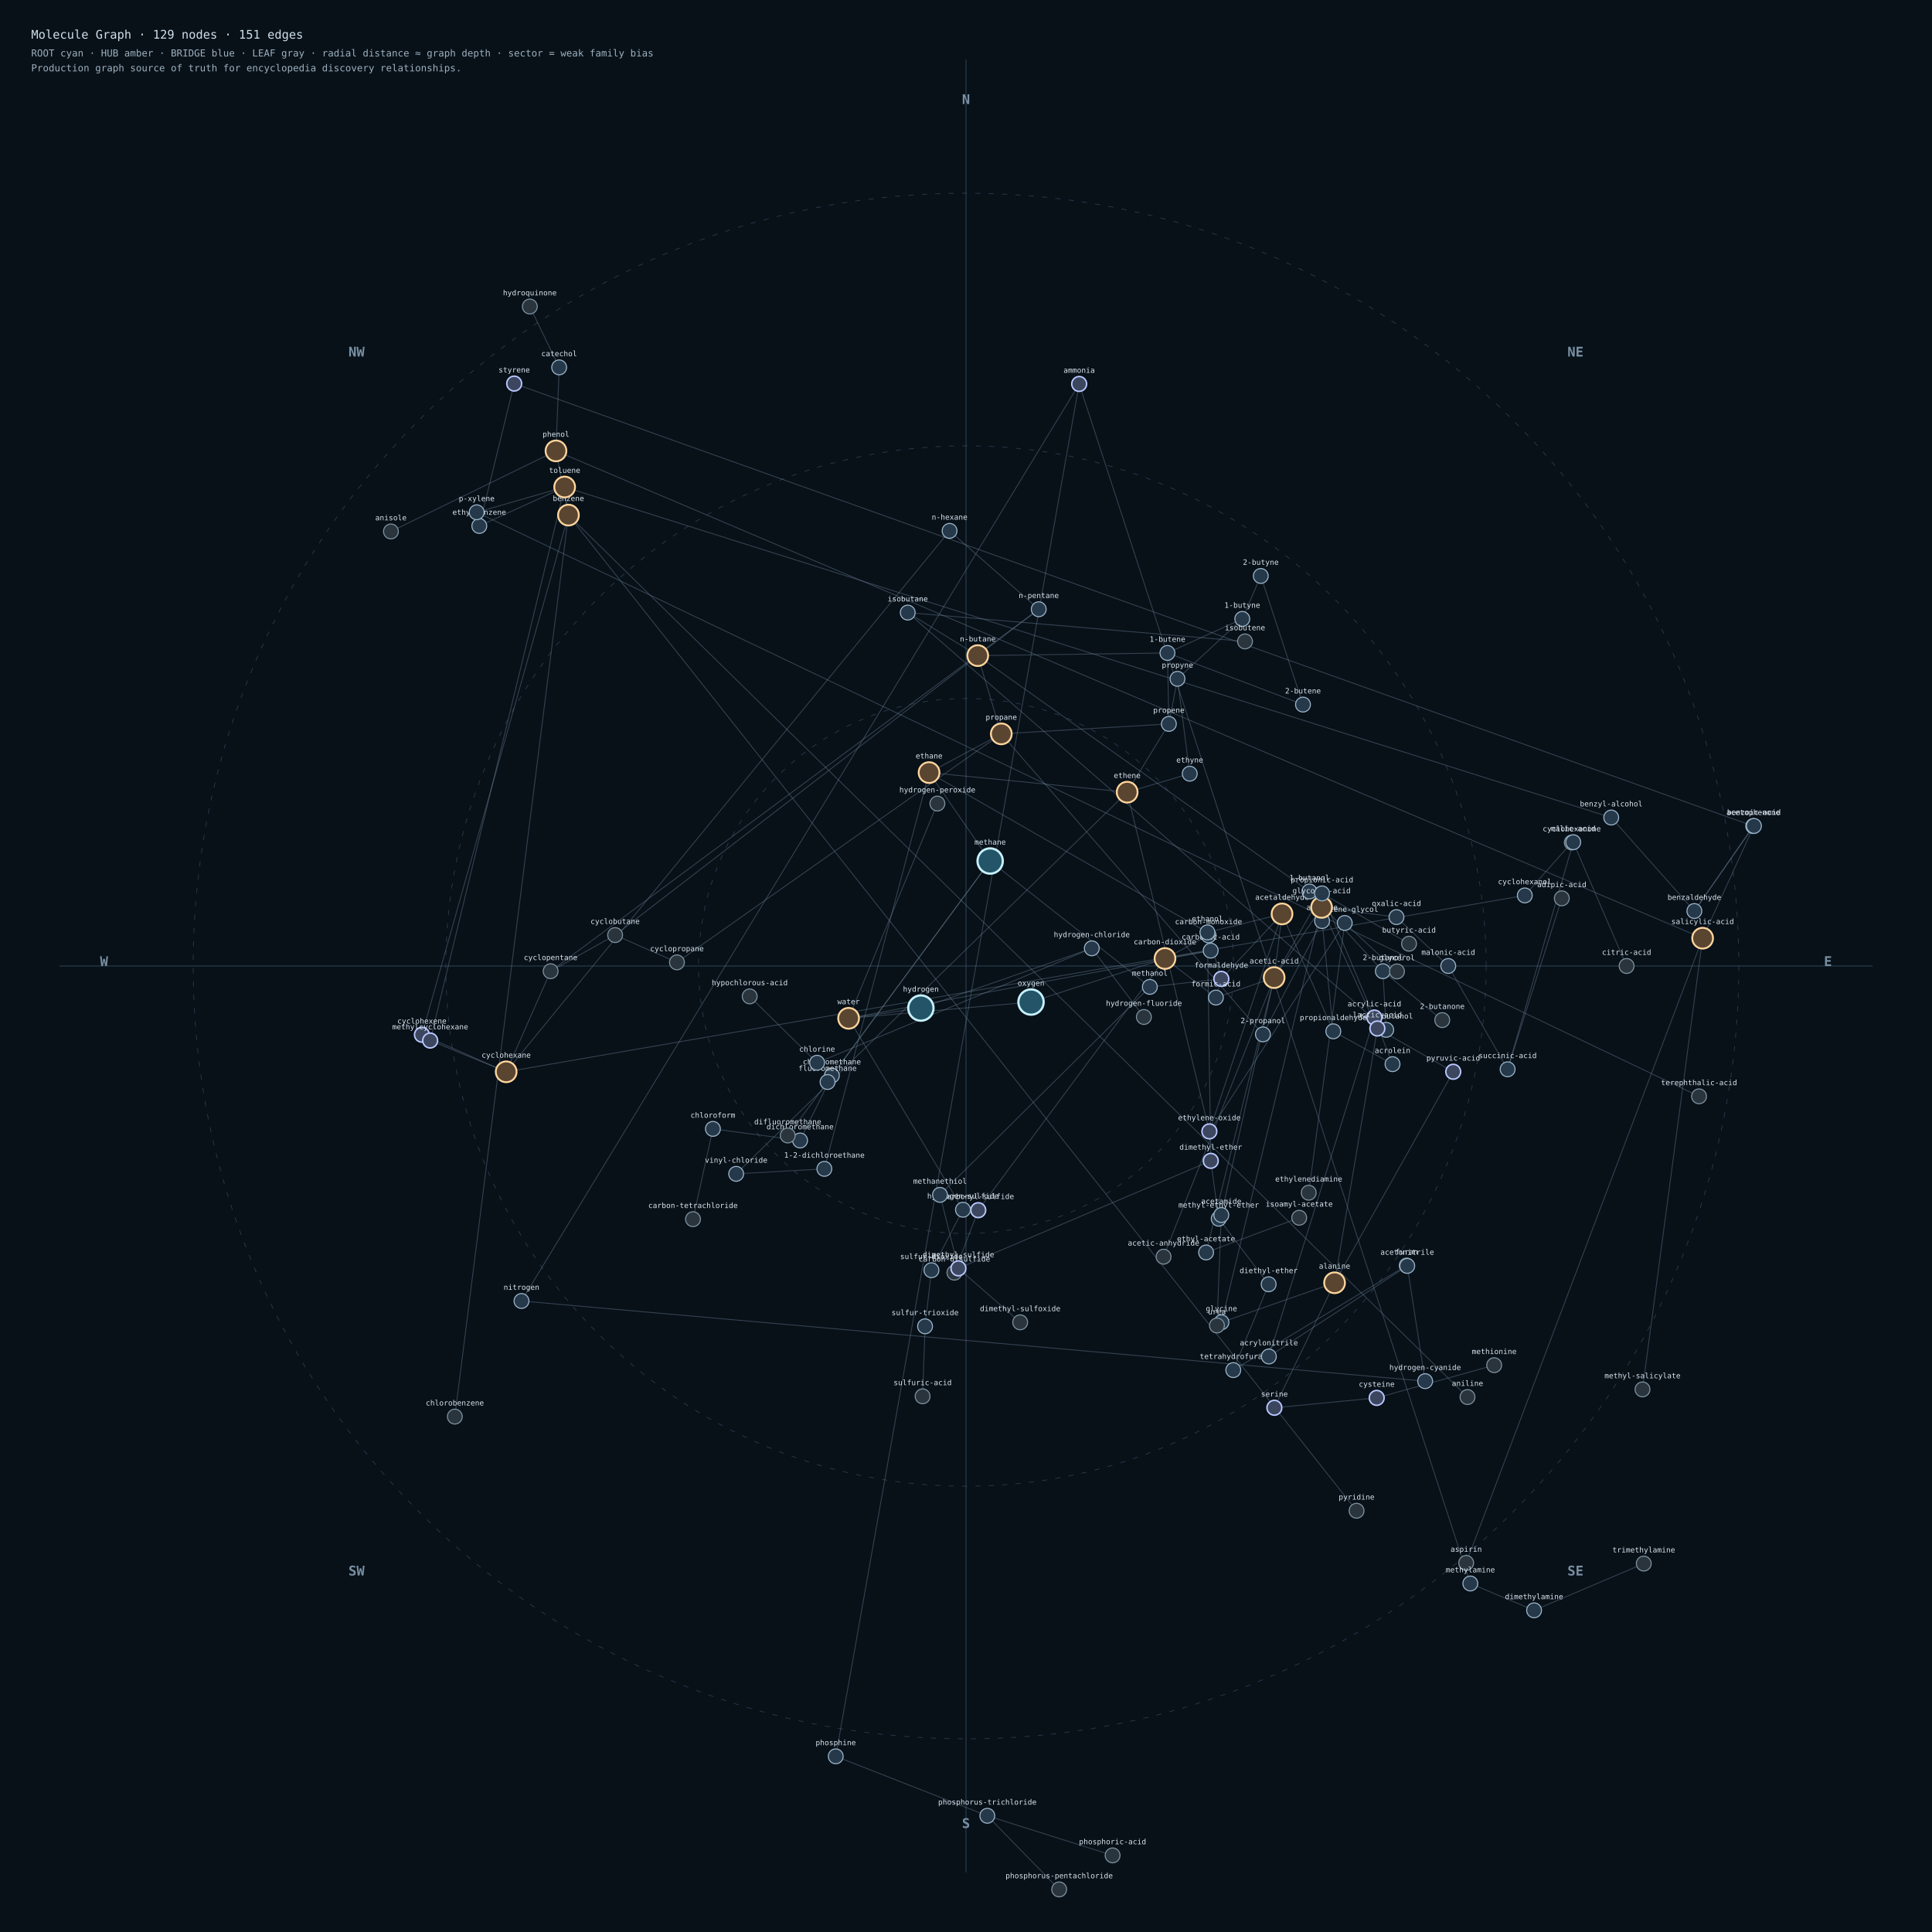
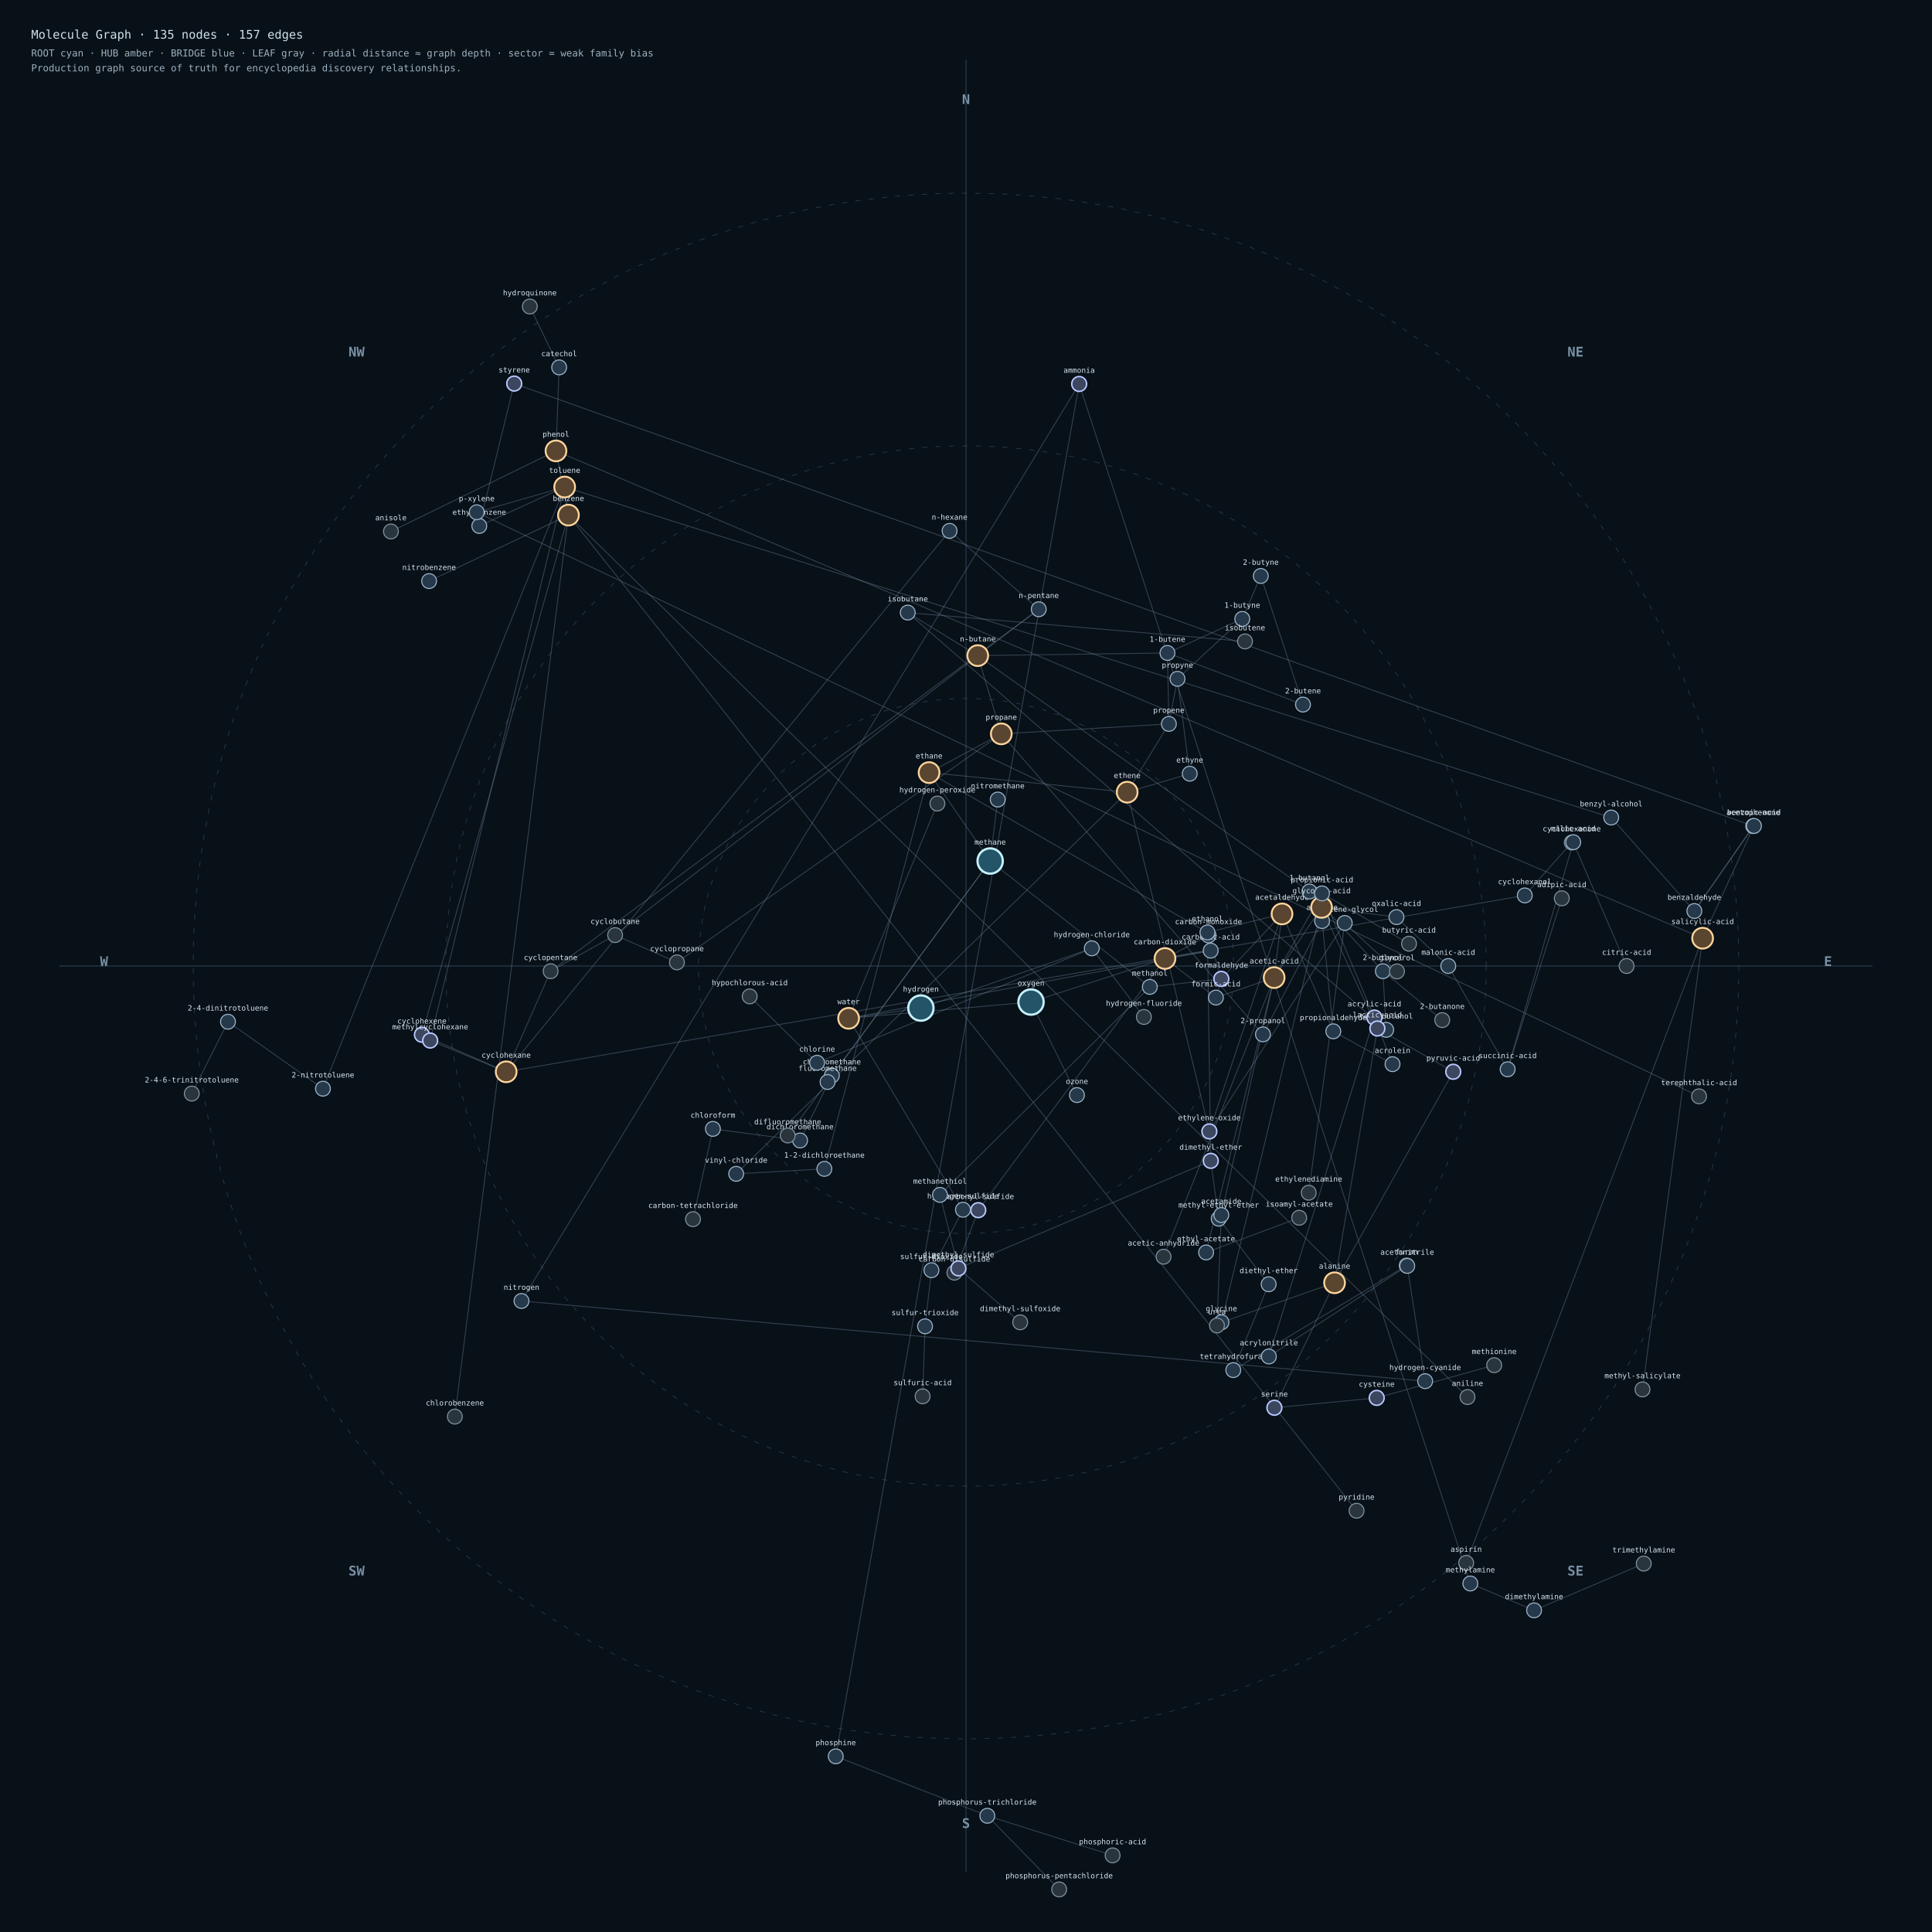
<svg xmlns="http://www.w3.org/2000/svg" viewBox="0 0 2600 2600" role="img" aria-labelledby="title desc">
  <style>
:root{color-scheme:dark}.bg{fill:#081018}.ring{fill:none;stroke:#26394a;stroke-width:1;stroke-dasharray:7 11}.axis{stroke:#31495d;stroke-width:1}.edge{stroke:#60778a;stroke-width:1.2;stroke-opacity:.48}.node circle{fill:#25394a;stroke:#9bb4c8;stroke-width:1.4}.node text{fill:#d9e6ef;font:10px ui-monospace,SFMono-Regular,Menlo,monospace;text-anchor:middle}.node.root circle{fill:#245468;stroke:#c6f1ff;stroke-width:3}.node.hub circle{fill:#5a4530;stroke:#ffd59c;stroke-width:2.5}.node.bridge circle{fill:#3c465f;stroke:#b9c8ff;stroke-width:2}.node.leaf circle{fill:#29343d;stroke:#7d919e}.sector{fill:#7890a3;font:700 18px ui-monospace,SFMono-Regular,Menlo,monospace;text-anchor:middle}.meta{fill:#cfe0ea;font:16px ui-monospace,SFMono-Regular,Menlo,monospace}.legend{fill:#9db1bf;font:13px ui-monospace,SFMono-Regular,Menlo,monospace}
</style>
  <rect class="bg" width="100%" height="100%" />
  <g aria-hidden="true">
    <circle class="ring" cx="1300" cy="1300" r="360" />
    <circle class="ring" cx="1300" cy="1300" r="700" />
    <circle class="ring" cx="1300" cy="1300" r="1040" />
    <line class="axis" x1="1300" y1="80" x2="1300" y2="2520" />
    <line class="axis" x1="80" y1="1300" x2="2520" y2="1300" />
    <text class="sector" x="1300.0" y="140.0">N</text>
    <text class="sector" x="2120.2" y="479.8">NE</text>
    <text class="sector" x="2460.0" y="1300.0">E</text>
    <text class="sector" x="2120.2" y="2120.2">SE</text>
    <text class="sector" x="1300.0" y="2460.0">S</text>
    <text class="sector" x="479.8" y="2120.2">SW</text>
    <text class="sector" x="140.0" y="1300.0">W</text>
    <text class="sector" x="479.8" y="479.8">NW</text>
  </g>
  <g class="edges">
    <line x1="1239.3" y1="1356.6" x2="1142.0" y2="1370.4" class="edge" data-relation="oxygenation" />
    <line x1="1387.5" y1="1348.5" x2="1142.0" y2="1370.4" class="edge" data-relation="bridge" />
    <line x1="1142.0" y1="1370.4" x2="1261.5" y2="1081.4" class="edge" data-relation="oxygenation" />
    <line x1="701.8" y1="1750.8" x2="1452.3" y2="516.7" class="edge" data-relation="bridge" />
    <line x1="1239.3" y1="1356.6" x2="1469.3" y2="1276.2" class="edge" data-relation="substitution" />
    <line x1="1469.3" y1="1276.2" x2="1539.4" y2="1368.6" class="edge" data-relation="substitution" />
    <line x1="1469.3" y1="1276.2" x2="1099.6" y2="1430.2" class="edge" data-relation="substitution" />
    <line x1="1099.6" y1="1430.2" x2="1008.9" y2="1340.9" class="edge" data-relation="oxygenation" />
    <line x1="1142.0" y1="1370.4" x2="1295.9" y2="1628.0" class="edge" data-relation="substitution" />
    <line x1="1295.9" y1="1628.0" x2="1253.5" y2="1709.4" class="edge" data-relation="oxygenation" />
    <line x1="1253.5" y1="1709.4" x2="1244.9" y2="1784.9" class="edge" data-relation="oxygenation" />
    <line x1="1244.9" y1="1784.9" x2="1241.6" y2="1879.1" class="edge" data-relation="oxygenation" />
    <line x1="1452.3" y1="516.7" x2="1124.7" y2="2363.6" class="edge" data-relation="bridge" />
    <line x1="1124.7" y1="2363.6" x2="1328.7" y2="2443.6" class="edge" data-relation="substitution" />
    <line x1="1328.7" y1="2443.6" x2="1425.4" y2="2542.7" class="edge" data-relation="substitution" />
    <line x1="1328.7" y1="2443.6" x2="1497.3" y2="2496.9" class="edge" data-relation="oxygenation" />
    <line x1="1626.4" y1="1258.8" x2="1567.8" y2="1289.9" class="edge" data-relation="oxygenation" />
    <line x1="1567.8" y1="1289.9" x2="1629.3" y2="1279.3" class="edge" data-relation="oxygenation" />
    <line x1="1629.3" y1="1279.3" x2="1142.0" y2="1370.4" class="edge" data-relation="bridge" />
    <line x1="1567.8" y1="1289.9" x2="1316.5" y2="1628.6" class="edge" data-relation="substitution" />
    <line x1="1316.5" y1="1628.6" x2="1284.4" y2="1712.7" class="edge" data-relation="substitution" />
    <line x1="1387.5" y1="1348.5" x2="1567.8" y2="1289.9" class="edge" data-relation="bridge" />
    <line x1="1626.4" y1="1258.8" x2="1643.6" y2="1317.3" class="edge" data-relation="bridge" />
    <line x1="1567.8" y1="1289.9" x2="1636.3" y2="1342.5" class="edge" data-relation="bridge" />
    <line x1="1332.5" y1="1158.7" x2="1250.3" y2="1039.7" class="edge" data-relation="chain-extension" />
    <line x1="1250.3" y1="1039.7" x2="1347.5" y2="987.6" class="edge" data-relation="chain-extension" />
    <line x1="1347.5" y1="987.6" x2="1315.8" y2="882.3" class="edge" data-relation="chain-extension" />
    <line x1="1315.8" y1="882.3" x2="1397.9" y2="819.9" class="edge" data-relation="chain-extension" />
    <line x1="1397.9" y1="819.9" x2="1277.9" y2="714.4" class="edge" data-relation="chain-extension" />
    <line x1="1315.8" y1="882.3" x2="1221.6" y2="824.4" class="edge" data-relation="isomer" />
    <line x1="1250.3" y1="1039.7" x2="1516.9" y2="1066.1" class="edge" data-relation="bond-order" />
    <line x1="1516.9" y1="1066.1" x2="1601.1" y2="1041.2" class="edge" data-relation="bond-order" />
    <line x1="1347.5" y1="987.6" x2="1573.0" y2="974.2" class="edge" data-relation="bond-order" />
    <line x1="1573.0" y1="974.2" x2="1584.6" y2="913.5" class="edge" data-relation="bond-order" />
    <line x1="1601.1" y1="1041.2" x2="1584.6" y2="913.5" class="edge" data-relation="chain-extension" />
    <line x1="1315.8" y1="882.3" x2="1571.1" y2="878.7" class="edge" data-relation="bond-order" />
    <line x1="1571.1" y1="878.7" x2="1753.5" y2="948.2" class="edge" data-relation="isomer" />
    <line x1="1571.1" y1="878.7" x2="1671.8" y2="832.9" class="edge" data-relation="bond-order" />
    <line x1="1753.5" y1="948.2" x2="1696.7" y2="775.1" class="edge" data-relation="bond-order" />
    <line x1="1584.6" y1="913.5" x2="1671.8" y2="832.9" class="edge" data-relation="chain-extension" />
    <line x1="1671.8" y1="832.9" x2="1696.7" y2="775.1" class="edge" data-relation="isomer" />
    <line x1="1221.6" y1="824.4" x2="1675.5" y2="863.2" class="edge" data-relation="bond-order" />
    <line x1="1347.5" y1="987.6" x2="911.0" y2="1295.1" class="edge" data-relation="ring-formation" />
    <line x1="1315.8" y1="882.3" x2="827.8" y2="1258.4" class="edge" data-relation="ring-formation" />
    <line x1="1397.9" y1="819.9" x2="741.0" y2="1307.0" class="edge" data-relation="ring-formation" />
    <line x1="1277.9" y1="714.4" x2="681.2" y2="1442.4" class="edge" data-relation="ring-formation" />
    <line x1="681.2" y1="1442.4" x2="567.8" y2="1392.5" class="edge" data-relation="bond-order" />
    <line x1="567.8" y1="1392.5" x2="765.0" y2="693.2" class="edge" data-relation="aromatization" />
    <line x1="681.2" y1="1442.4" x2="578.9" y2="1400.3" class="edge" data-relation="chain-extension" />
    <line x1="578.9" y1="1400.3" x2="759.9" y2="655.4" class="edge" data-relation="aromatization" />
    <line x1="765.0" y1="693.2" x2="759.9" y2="655.4" class="edge" data-relation="chain-extension" />
    <line x1="759.9" y1="655.4" x2="645.0" y2="707.8" class="edge" data-relation="chain-extension" />
    <line x1="645.0" y1="707.8" x2="692.0" y2="516.2" class="edge" data-relation="bond-order" />
    <line x1="759.9" y1="655.4" x2="641.5" y2="689.4" class="edge" data-relation="chain-extension" />
    <line x1="641.5" y1="689.4" x2="2286.5" y2="1475.4" class="edge" data-relation="oxygenation" />
    <line x1="1332.5" y1="1158.7" x2="1119.5" y2="1447.4" class="edge" data-relation="substitution" />
    <line x1="1119.5" y1="1447.4" x2="1076.7" y2="1534.8" class="edge" data-relation="substitution" />
    <line x1="1076.7" y1="1534.8" x2="959.4" y2="1519.2" class="edge" data-relation="substitution" />
    <line x1="959.4" y1="1519.2" x2="932.6" y2="1640.7" class="edge" data-relation="substitution" />
    <line x1="1332.5" y1="1158.7" x2="1113.7" y2="1456.1" class="edge" data-relation="substitution" />
    <line x1="1113.7" y1="1456.1" x2="1060.1" y2="1528.1" class="edge" data-relation="substitution" />
    <line x1="1250.3" y1="1039.7" x2="1109.4" y2="1573.0" class="edge" data-relation="substitution" />
    <line x1="1516.9" y1="1066.1" x2="990.7" y2="1579.7" class="edge" data-relation="substitution" />
    <line x1="1109.4" y1="1573.0" x2="990.7" y2="1579.7" class="edge" data-relation="bond-order" />
    <line x1="765.0" y1="693.2" x2="612.1" y2="1906.4" class="edge" data-relation="substitution" />
    <line x1="1332.5" y1="1158.7" x2="1547.4" y2="1328.1" class="edge" data-relation="oxygenation" />
    <line x1="1547.4" y1="1328.1" x2="1643.6" y2="1317.3" class="edge" data-relation="functional-group" />
    <line x1="1643.6" y1="1317.3" x2="1636.3" y2="1342.5" class="edge" data-relation="oxygenation" />
    <line x1="1250.3" y1="1039.7" x2="1624.9" y2="1254.8" class="edge" data-relation="oxygenation" />
    <line x1="1624.9" y1="1254.8" x2="1725.3" y2="1229.9" class="edge" data-relation="functional-group" />
    <line x1="1725.3" y1="1229.9" x2="1714.7" y2="1315.6" class="edge" data-relation="oxygenation" />
    <line x1="1725.3" y1="1229.9" x2="1794.3" y2="1387.9" class="edge" data-relation="chain-extension" />
    <line x1="1794.3" y1="1387.9" x2="1779.2" y2="1239.5" class="edge" data-relation="isomer" />
    <line x1="1347.5" y1="987.6" x2="1699.6" y2="1392.0" class="edge" data-relation="oxygenation" />
    <line x1="1699.6" y1="1392.0" x2="1779.2" y2="1239.5" class="edge" data-relation="functional-group" />
    <line x1="1315.8" y1="882.3" x2="1762.2" y2="1199.7" class="edge" data-relation="oxygenation" />
    <line x1="1762.2" y1="1199.7" x2="1861.0" y2="1307.0" class="edge" data-relation="isomer" />
    <line x1="1861.0" y1="1307.0" x2="1865.5" y2="1385.9" class="edge" data-relation="isomer" />
    <line x1="1221.6" y1="824.4" x2="1865.5" y2="1385.9" class="edge" data-relation="oxygenation" />
    <line x1="1861.0" y1="1307.0" x2="1940.9" y2="1372.8" class="edge" data-relation="functional-group" />
    <line x1="681.2" y1="1442.4" x2="2052.0" y2="1205.0" class="edge" data-relation="oxygenation" />
    <line x1="2052.0" y1="1205.0" x2="2115.2" y2="1133.8" class="edge" data-relation="functional-group" />
    <line x1="1624.9" y1="1254.8" x2="1629.4" y2="1562.2" class="edge" data-relation="isomer" />
    <line x1="1629.4" y1="1562.2" x2="1640.1" y2="1640.1" class="edge" data-relation="chain-extension" />
    <line x1="1640.1" y1="1640.1" x2="1707.3" y2="1728.3" class="edge" data-relation="chain-extension" />
    <line x1="1707.3" y1="1728.3" x2="1659.7" y2="1843.8" class="edge" data-relation="ring-formation" />
    <line x1="1659.7" y1="1843.8" x2="1893.0" y2="1703.0" class="edge" data-relation="aromatization" />
    <line x1="1516.9" y1="1066.1" x2="1627.5" y2="1522.6" class="edge" data-relation="oxygenation" />
    <line x1="1627.5" y1="1522.6" x2="1725.3" y2="1229.9" class="edge" data-relation="isomer" />
    <line x1="1627.5" y1="1522.6" x2="1809.7" y2="1242.1" class="edge" data-relation="oxygenation" />
    <line x1="1809.7" y1="1242.1" x2="1880.0" y2="1307.3" class="edge" data-relation="oxygenation" />
    <line x1="1809.7" y1="1242.1" x2="1761.2" y2="1605.1" class="edge" data-relation="substitution" />
    <line x1="1547.4" y1="1328.1" x2="1265.0" y2="1608.0" class="edge" data-relation="substitution" />
    <line x1="1265.0" y1="1608.0" x2="1289.8" y2="1706.9" class="edge" data-relation="chain-extension" />
    <line x1="1629.4" y1="1562.2" x2="1289.8" y2="1706.9" class="edge" data-relation="substitution" />
    <line x1="1289.8" y1="1706.9" x2="1372.9" y2="1779.5" class="edge" data-relation="oxygenation" />
    <line x1="1714.7" y1="1315.6" x2="1779.1" y2="1202.3" class="edge" data-relation="chain-extension" />
    <line x1="1779.1" y1="1202.3" x2="1896.2" y2="1270.0" class="edge" data-relation="chain-extension" />
    <line x1="1779.1" y1="1202.3" x2="1849.6" y2="1369.4" class="edge" data-relation="bond-order" />
    <line x1="1794.3" y1="1387.9" x2="1874.0" y2="1432.1" class="edge" data-relation="bond-order" />
    <line x1="1849.6" y1="1369.4" x2="1874.0" y2="1432.1" class="edge" data-relation="functional-group" />
    <line x1="1714.7" y1="1315.6" x2="1778.5" y2="1221.1" class="edge" data-relation="oxygenation" />
    <line x1="1778.5" y1="1221.1" x2="1853.6" y2="1384.1" class="edge" data-relation="chain-extension" />
    <line x1="1778.5" y1="1221.1" x2="1643.8" y2="1779.5" class="edge" data-relation="substitution" />
    <line x1="1853.6" y1="1384.1" x2="1796.0" y2="1726.3" class="edge" data-relation="substitution" />
    <line x1="1853.6" y1="1384.1" x2="1955.7" y2="1442.3" class="edge" data-relation="functional-group" />
    <line x1="1796.0" y1="1726.3" x2="1955.7" y2="1442.3" class="edge" data-relation="functional-group" />
    <line x1="1879.3" y1="1234.2" x2="1949.0" y2="1300.0" class="edge" data-relation="chain-extension" />
    <line x1="1949.0" y1="1300.0" x2="2028.9" y2="1439.0" class="edge" data-relation="chain-extension" />
    <line x1="2028.9" y1="1439.0" x2="2101.8" y2="1208.9" class="edge" data-relation="chain-extension" />
    <line x1="2028.9" y1="1439.0" x2="2117.2" y2="1133.4" class="edge" data-relation="oxygenation" />
    <line x1="2117.2" y1="1133.4" x2="2189.0" y2="1300.0" class="edge" data-relation="chain-extension" />
    <line x1="1714.7" y1="1315.6" x2="1623.1" y2="1685.5" class="edge" data-relation="functional-group" />
    <line x1="1623.1" y1="1685.5" x2="1748.4" y2="1638.8" class="edge" data-relation="chain-extension" />
    <line x1="1714.7" y1="1315.6" x2="1565.9" y2="1691.2" class="edge" data-relation="functional-group" />
    <line x1="1452.3" y1="516.7" x2="1978.7" y2="2131.0" class="edge" data-relation="substitution" />
    <line x1="1978.7" y1="2131.0" x2="2064.5" y2="2167.1" class="edge" data-relation="substitution" />
    <line x1="2064.5" y1="2167.1" x2="2212.1" y2="2104.2" class="edge" data-relation="substitution" />
    <line x1="1714.7" y1="1315.6" x2="1643.6" y2="1635.1" class="edge" data-relation="functional-group" />
    <line x1="1643.6" y1="1635.1" x2="1637.7" y2="1783.8" class="edge" data-relation="functional-group" />
    <line x1="1917.9" y1="1858.7" x2="1893.8" y2="1703.6" class="edge" data-relation="chain-extension" />
    <line x1="1893.8" y1="1703.6" x2="1707.6" y2="1825.5" class="edge" data-relation="chain-extension" />
    <line x1="1849.6" y1="1369.4" x2="1707.6" y2="1825.5" class="edge" data-relation="functional-group" />
    <line x1="1643.8" y1="1779.5" x2="1796.0" y2="1726.3" class="edge" data-relation="chain-extension" />
    <line x1="1796.0" y1="1726.3" x2="1715.0" y2="1894.5" class="edge" data-relation="oxygenation" />
    <line x1="1715.0" y1="1894.5" x2="1852.7" y2="1881.2" class="edge" data-relation="substitution" />
    <line x1="1852.7" y1="1881.2" x2="2010.8" y2="1837.2" class="edge" data-relation="chain-extension" />
    <line x1="765.0" y1="693.2" x2="748.2" y2="606.8" class="edge" data-relation="oxygenation" />
    <line x1="748.2" y1="606.8" x2="526.1" y2="715.2" class="edge" data-relation="functional-group" />
    <line x1="748.2" y1="606.8" x2="752.5" y2="494.4" class="edge" data-relation="oxygenation" />
    <line x1="752.5" y1="494.4" x2="713.0" y2="412.5" class="edge" data-relation="isomer" />
    <line x1="759.9" y1="655.4" x2="2168.3" y2="1100.2" class="edge" data-relation="oxygenation" />
    <line x1="2168.3" y1="1100.2" x2="2280.2" y2="1226.0" class="edge" data-relation="functional-group" />
    <line x1="2280.2" y1="1226.0" x2="2360.4" y2="1111.5" class="edge" data-relation="oxygenation" />
    <line x1="2360.4" y1="1111.5" x2="2291.3" y2="1262.6" class="edge" data-relation="oxygenation" />
    <line x1="748.2" y1="606.8" x2="2291.3" y2="1262.6" class="edge" data-relation="functional-group" />
    <line x1="2291.3" y1="1262.6" x2="1973.1" y2="2103.3" class="edge" data-relation="functional-group" />
    <line x1="2291.3" y1="1262.6" x2="2210.4" y2="1869.8" class="edge" data-relation="functional-group" />
    <line x1="765.0" y1="693.2" x2="1974.9" y2="1880.1" class="edge" data-relation="substitution" />
    <line x1="765.0" y1="693.2" x2="1825.6" y2="2033.1" class="edge" data-relation="substitution" />
    <line x1="692.0" y1="516.2" x2="2359.4" y2="1111.7" class="edge" data-relation="oxygenation" />
    <line x1="2280.2" y1="1226.0" x2="2359.4" y2="1111.7" class="edge" data-relation="chain-extension" />
    <line x1="701.8" y1="1750.8" x2="1917.9" y2="1858.7" class="edge" data-relation="bridge" />
    <line x1="1778.5" y1="1221.1" x2="1879.3" y2="1234.2" class="edge" data-relation="oxygenation" />
    <line x1="911.0" y1="1295.1" x2="827.8" y2="1258.4" class="edge" data-relation="chain-extension" />
    <line x1="827.8" y1="1258.4" x2="741.0" y2="1307.0" class="edge" data-relation="chain-extension" />
    <line x1="741.0" y1="1307.0" x2="681.2" y2="1442.4" class="edge" data-relation="chain-extension" />
    <line x1="1516.9" y1="1066.1" x2="1573.0" y2="974.2" class="edge" data-relation="chain-extension" />
    <line x1="1573.0" y1="974.2" x2="1571.1" y2="878.7" class="edge" data-relation="chain-extension" />
    <line x1="1643.6" y1="1317.3" x2="1725.3" y2="1229.9" class="edge" data-relation="chain-extension" />
    <line x1="1636.3" y1="1342.5" x2="1714.7" y2="1315.6" class="edge" data-relation="chain-extension" />
+     <line x1="1387.5" y1="1348.5" x2="1449.3" y2="1473.7" class="edge" data-relation="oxygenation" />
+     <line x1="1332.5" y1="1158.7" x2="1342.7" y2="1076.0" class="edge" data-relation="substitution" />
+     <line x1="765.0" y1="693.2" x2="577.5" y2="782.0" class="edge" data-relation="substitution" />
+     <line x1="759.9" y1="655.4" x2="434.6" y2="1465.1" class="edge" data-relation="substitution" />
+     <line x1="434.6" y1="1465.1" x2="306.8" y2="1375.0" class="edge" data-relation="substitution" />
+     <line x1="306.8" y1="1375.0" x2="258.1" y2="1471.7" class="edge" data-relation="substitution" />
  </g>
  <g class="nodes">
    <g class="node root" data-id="hydrogen" data-family="elemental-diatomic" data-roles="ROOT">
      <circle cx="1239.3" cy="1356.6" r="17" />
      <text x="1239.3" y="1334.6">hydrogen</text>
    </g>
    <g class="node root" data-id="oxygen" data-family="elemental-diatomic" data-roles="ROOT">
      <circle cx="1387.5" cy="1348.5" r="17" />
      <text x="1387.5" y="1326.5">oxygen</text>
    </g>
    <g class="node root" data-id="methane" data-family="alkane" data-roles="ROOT,HUB">
      <circle cx="1332.5" cy="1158.7" r="17" />
      <text x="1332.5" y="1136.7">methane</text>
    </g>
    <g class="node branch" data-id="hydrogen-chloride" data-family="small-inorganic" data-roles="BRANCH">
      <circle cx="1469.3" cy="1276.2" r="10" />
      <text x="1469.3" y="1261.2">hydrogen-chloride</text>
    </g>
    <g class="node hub" data-id="water" data-family="small-inorganic" data-roles="HUB,BRIDGE">
      <circle cx="1142.0" cy="1370.4" r="14" />
      <text x="1142.0" y="1351.4">water</text>
    </g>
    <g class="node hub" data-id="carbon-dioxide" data-family="carbon-oxides" data-roles="HUB,BRIDGE">
      <circle cx="1567.8" cy="1289.9" r="14" />
      <text x="1567.8" y="1270.9">carbon-dioxide</text>
    </g>
    <g class="node branch" data-id="methanol" data-family="alcohol-polyol" data-roles="BRANCH">
      <circle cx="1547.4" cy="1328.1" r="10" />
      <text x="1547.4" y="1313.1">methanol</text>
    </g>
    <g class="node hub" data-id="ethane" data-family="alkane" data-roles="HUB">
      <circle cx="1250.3" cy="1039.7" r="14" />
      <text x="1250.3" y="1020.7">ethane</text>
    </g>
    <g class="node branch" data-id="chloromethane" data-family="halogen-compounds" data-roles="BRANCH">
      <circle cx="1119.5" cy="1447.4" r="10" />
      <text x="1119.5" y="1432.4">chloromethane</text>
    </g>
    <g class="node branch" data-id="fluoromethane" data-family="halogen-compounds" data-roles="BRANCH">
      <circle cx="1113.7" cy="1456.1" r="10" />
      <text x="1113.7" y="1441.1">fluoromethane</text>
    </g>
    <g class="node branch" data-id="chlorine" data-family="elemental-diatomic" data-roles="BRANCH">
      <circle cx="1099.6" cy="1430.2" r="10" />
      <text x="1099.6" y="1415.2">chlorine</text>
    </g>
    <g class="node leaf" data-id="hydrogen-fluoride" data-family="small-inorganic" data-roles="LEAF">
      <circle cx="1539.4" cy="1368.6" r="10" />
      <text x="1539.4" y="1353.6">hydrogen-fluoride</text>
    </g>
    <g class="node leaf" data-id="hydrogen-peroxide" data-family="small-inorganic" data-roles="LEAF">
      <circle cx="1261.5" cy="1081.4" r="10" />
      <text x="1261.5" y="1066.4">hydrogen-peroxide</text>
    </g>
    <g class="node branch" data-id="carbon-monoxide" data-family="carbon-oxides" data-roles="BRANCH">
      <circle cx="1626.4" cy="1258.8" r="10" />
      <text x="1626.4" y="1243.8">carbon-monoxide</text>
    </g>
    <g class="node branch" data-id="carbonic-acid" data-family="carbon-oxides" data-roles="BRANCH">
      <circle cx="1629.3" cy="1279.3" r="10" />
      <text x="1629.3" y="1264.3">carbonic-acid</text>
    </g>
    <g class="node branch" data-id="ethanol" data-family="alcohol-polyol" data-roles="BRANCH">
      <circle cx="1624.9" cy="1254.8" r="10" />
      <text x="1624.9" y="1239.8">ethanol</text>
    </g>
    <g class="node bridge" data-id="formaldehyde" data-family="aldehyde-ketone" data-roles="BRIDGE,BRANCH">
      <circle cx="1643.6" cy="1317.3" r="10" />
      <text x="1643.6" y="1302.3">formaldehyde</text>
    </g>
    <g class="node branch" data-id="formic-acid" data-family="carboxylic-acid" data-roles="BRANCH">
      <circle cx="1636.3" cy="1342.5" r="10" />
      <text x="1636.3" y="1327.5">formic-acid</text>
    </g>
    <g class="node hub" data-id="propane" data-family="alkane" data-roles="HUB">
      <circle cx="1347.5" cy="987.6" r="14" />
      <text x="1347.5" y="968.6">propane</text>
    </g>
    <g class="node hub" data-id="ethene" data-family="alkene" data-roles="HUB,BRIDGE">
      <circle cx="1516.9" cy="1066.1" r="14" />
      <text x="1516.9" y="1047.1">ethene</text>
    </g>
    <g class="node bridge" data-id="carbonyl-sulfide" data-family="sulfur-compounds" data-roles="BRIDGE,BRANCH">
      <circle cx="1316.5" cy="1628.6" r="10" />
      <text x="1316.5" y="1613.6">carbonyl-sulfide</text>
    </g>
    <g class="node branch" data-id="hydrogen-sulfide" data-family="sulfur-compounds" data-roles="BRANCH">
      <circle cx="1295.9" cy="1628.0" r="10" />
      <text x="1295.9" y="1613.0">hydrogen-sulfide</text>
    </g>
    <g class="node branch" data-id="methanethiol" data-family="sulfur-compounds" data-roles="BRANCH">
      <circle cx="1265.0" cy="1608.0" r="10" />
      <text x="1265.0" y="1593.0">methanethiol</text>
    </g>
    <g class="node branch" data-id="1-2-dichloroethane" data-family="halogen-compounds" data-roles="BRANCH">
      <circle cx="1109.4" cy="1573.0" r="10" />
      <text x="1109.4" y="1558.0">1-2-dichloroethane</text>
    </g>
    <g class="node branch" data-id="dichloromethane" data-family="halogen-compounds" data-roles="BRANCH">
      <circle cx="1076.7" cy="1534.8" r="10" />
      <text x="1076.7" y="1519.8">dichloromethane</text>
    </g>
    <g class="node leaf" data-id="difluoromethane" data-family="halogen-compounds" data-roles="LEAF">
      <circle cx="1060.1" cy="1528.1" r="10" />
      <text x="1060.1" y="1513.1">difluoromethane</text>
    </g>
    <g class="node leaf" data-id="hypochlorous-acid" data-family="small-inorganic" data-roles="LEAF">
      <circle cx="1008.9" cy="1340.9" r="10" />
      <text x="1008.9" y="1325.9">hypochlorous-acid</text>
    </g>
    <g class="node branch" data-id="2-propanol" data-family="alcohol-polyol" data-roles="BRANCH">
      <circle cx="1699.6" cy="1392.0" r="10" />
      <text x="1699.6" y="1377.0">2-propanol</text>
    </g>
    <g class="node hub" data-id="acetaldehyde" data-family="aldehyde-ketone" data-roles="HUB">
      <circle cx="1725.3" cy="1229.9" r="14" />
      <text x="1725.3" y="1210.9">acetaldehyde</text>
    </g>
    <g class="node hub" data-id="n-butane" data-family="alkane" data-roles="HUB">
      <circle cx="1315.8" cy="882.3" r="14" />
      <text x="1315.8" y="863.3">n-butane</text>
    </g>
    <g class="node branch" data-id="ethyne" data-family="alkyne" data-roles="BRANCH">
      <circle cx="1601.1" cy="1041.2" r="10" />
      <text x="1601.1" y="1026.2">ethyne</text>
    </g>
    <g class="node branch" data-id="propene" data-family="alkene" data-roles="BRANCH">
      <circle cx="1573.0" cy="974.2" r="10" />
      <text x="1573.0" y="959.2">propene</text>
    </g>
    <g class="node leaf" data-id="carbon-disulfide" data-family="sulfur-compounds" data-roles="LEAF">
      <circle cx="1284.4" cy="1712.7" r="10" />
      <text x="1284.4" y="1697.7">carbon-disulfide</text>
    </g>
    <g class="node bridge" data-id="dimethyl-sulfide" data-family="sulfur-compounds" data-roles="BRIDGE,BRANCH">
      <circle cx="1289.8" cy="1706.9" r="10" />
      <text x="1289.8" y="1691.9">dimethyl-sulfide</text>
    </g>
    <g class="node branch" data-id="sulfur-dioxide" data-family="sulfur-compounds" data-roles="BRANCH">
      <circle cx="1253.5" cy="1709.4" r="10" />
      <text x="1253.5" y="1694.4">sulfur-dioxide</text>
    </g>
    <g class="node bridge" data-id="dimethyl-ether" data-family="ether-cyclic-ether" data-roles="BRIDGE,BRANCH">
      <circle cx="1629.4" cy="1562.2" r="10" />
      <text x="1629.4" y="1547.2">dimethyl-ether</text>
    </g>
    <g class="node bridge" data-id="ethylene-oxide" data-family="ether-cyclic-ether" data-roles="BRIDGE,BRANCH">
      <circle cx="1627.5" cy="1522.6" r="10" />
      <text x="1627.5" y="1507.6">ethylene-oxide</text>
    </g>
    <g class="node branch" data-id="chloroform" data-family="halogen-compounds" data-roles="BRANCH">
      <circle cx="959.4" cy="1519.2" r="10" />
      <text x="959.4" y="1504.2">chloroform</text>
    </g>
    <g class="node branch" data-id="vinyl-chloride" data-family="halogen-compounds" data-roles="BRANCH">
      <circle cx="990.7" cy="1579.7" r="10" />
      <text x="990.7" y="1564.7">vinyl-chloride</text>
    </g>
    <g class="node leaf" data-id="cyclopropane" data-family="cyclic-hydrocarbon" data-roles="LEAF">
      <circle cx="911.0" cy="1295.1" r="10" />
      <text x="911.0" y="1280.1">cyclopropane</text>
    </g>
    <g class="node branch" data-id="1-butanol" data-family="alcohol-polyol" data-roles="BRANCH">
      <circle cx="1762.2" cy="1199.7" r="10" />
      <text x="1762.2" y="1184.7">1-butanol</text>
    </g>
    <g class="node hub" data-id="acetic-acid" data-family="carboxylic-acid" data-roles="HUB">
      <circle cx="1714.7" cy="1315.6" r="14" />
      <text x="1714.7" y="1296.6">acetic-acid</text>
    </g>
    <g class="node branch" data-id="acetone" data-family="aldehyde-ketone" data-roles="BRANCH">
      <circle cx="1779.2" cy="1239.5" r="10" />
      <text x="1779.2" y="1224.5">acetone</text>
    </g>
    <g class="node branch" data-id="ethylene-glycol" data-family="alcohol-polyol" data-roles="BRANCH">
      <circle cx="1809.7" cy="1242.1" r="10" />
      <text x="1809.7" y="1227.1">ethylene-glycol</text>
    </g>
    <g class="node branch" data-id="propionaldehyde" data-family="aldehyde-ketone" data-roles="BRANCH">
      <circle cx="1794.3" cy="1387.9" r="10" />
      <text x="1794.3" y="1372.9">propionaldehyde</text>
    </g>
    <g class="node branch" data-id="isobutane" data-family="alkane" data-roles="BRANCH">
      <circle cx="1221.6" cy="824.4" r="10" />
      <text x="1221.6" y="809.4">isobutane</text>
    </g>
    <g class="node branch" data-id="n-pentane" data-family="alkane" data-roles="BRANCH">
      <circle cx="1397.9" cy="819.9" r="10" />
      <text x="1397.9" y="804.9">n-pentane</text>
    </g>
    <g class="node branch" data-id="1-butene" data-family="alkene" data-roles="BRANCH">
      <circle cx="1571.1" cy="878.7" r="10" />
      <text x="1571.1" y="863.7">1-butene</text>
    </g>
    <g class="node branch" data-id="propyne" data-family="alkyne" data-roles="BRANCH">
      <circle cx="1584.6" cy="913.5" r="10" />
      <text x="1584.6" y="898.5">propyne</text>
    </g>
    <g class="node leaf" data-id="dimethyl-sulfoxide" data-family="sulfur-compounds" data-roles="LEAF">
      <circle cx="1372.9" cy="1779.5" r="10" />
      <text x="1372.9" y="1764.5">dimethyl-sulfoxide</text>
    </g>
    <g class="node branch" data-id="sulfur-trioxide" data-family="sulfur-compounds" data-roles="BRANCH">
      <circle cx="1244.9" cy="1784.9" r="10" />
      <text x="1244.9" y="1769.9">sulfur-trioxide</text>
    </g>
    <g class="node branch" data-id="methyl-ethyl-ether" data-family="ether-cyclic-ether" data-roles="BRANCH">
      <circle cx="1640.1" cy="1640.1" r="10" />
      <text x="1640.1" y="1625.1">methyl-ethyl-ether</text>
    </g>
    <g class="node leaf" data-id="carbon-tetrachloride" data-family="halogen-compounds" data-roles="LEAF">
      <circle cx="932.6" cy="1640.7" r="10" />
      <text x="932.6" y="1625.7">carbon-tetrachloride</text>
    </g>
    <g class="node leaf" data-id="cyclobutane" data-family="cyclic-hydrocarbon" data-roles="LEAF">
      <circle cx="827.8" cy="1258.4" r="10" />
      <text x="827.8" y="1243.4">cyclobutane</text>
    </g>
    <g class="node branch" data-id="2-butanol" data-family="alcohol-polyol" data-roles="BRANCH">
      <circle cx="1861.0" cy="1307.0" r="10" />
      <text x="1861.0" y="1292.0">2-butanol</text>
    </g>
    <g class="node branch" data-id="acrolein" data-family="aldehyde-ketone" data-roles="BRANCH">
      <circle cx="1874.0" cy="1432.1" r="10" />
      <text x="1874.0" y="1417.1">acrolein</text>
    </g>
    <g class="node leaf" data-id="glycerol" data-family="alcohol-polyol" data-roles="LEAF">
      <circle cx="1880.0" cy="1307.3" r="10" />
      <text x="1880.0" y="1292.3">glycerol</text>
    </g>
    <g class="node hub" data-id="glycolic-acid" data-family="carboxylic-acid" data-roles="HUB,BRIDGE">
      <circle cx="1778.5" cy="1221.1" r="14" />
      <text x="1778.5" y="1202.1">glycolic-acid</text>
    </g>
    <g class="node branch" data-id="propionic-acid" data-family="carboxylic-acid" data-roles="BRANCH">
      <circle cx="1779.1" cy="1202.3" r="10" />
      <text x="1779.1" y="1187.3">propionic-acid</text>
    </g>
    <g class="node branch" data-id="tert-butanol" data-family="alcohol-polyol" data-roles="BRANCH">
      <circle cx="1865.5" cy="1385.9" r="10" />
      <text x="1865.5" y="1370.9">tert-butanol</text>
    </g>
    <g class="node branch" data-id="n-hexane" data-family="alkane" data-roles="BRANCH">
      <circle cx="1277.9" cy="714.4" r="10" />
      <text x="1277.9" y="699.4">n-hexane</text>
    </g>
    <g class="node branch" data-id="1-butyne" data-family="alkyne" data-roles="BRANCH">
      <circle cx="1671.8" cy="832.9" r="10" />
      <text x="1671.8" y="817.9">1-butyne</text>
    </g>
    <g class="node branch" data-id="2-butene" data-family="alkene" data-roles="BRANCH">
      <circle cx="1753.5" cy="948.2" r="10" />
      <text x="1753.5" y="933.2">2-butene</text>
    </g>
    <g class="node leaf" data-id="isobutene" data-family="alkene" data-roles="LEAF">
      <circle cx="1675.5" cy="863.2" r="10" />
      <text x="1675.5" y="848.2">isobutene</text>
    </g>
    <g class="node leaf" data-id="sulfuric-acid" data-family="sulfur-compounds" data-roles="LEAF">
      <circle cx="1241.6" cy="1879.1" r="10" />
      <text x="1241.6" y="1864.1">sulfuric-acid</text>
    </g>
    <g class="node branch" data-id="acetamide" data-family="nitrogen-compounds" data-roles="BRANCH">
      <circle cx="1643.6" cy="1635.1" r="10" />
      <text x="1643.6" y="1620.1">acetamide</text>
    </g>
    <g class="node leaf" data-id="acetic-anhydride" data-family="ester-derivatives" data-roles="LEAF">
      <circle cx="1565.9" cy="1691.2" r="10" />
      <text x="1565.9" y="1676.2">acetic-anhydride</text>
    </g>
    <g class="node branch" data-id="diethyl-ether" data-family="ether-cyclic-ether" data-roles="BRANCH">
      <circle cx="1707.3" cy="1728.3" r="10" />
      <text x="1707.3" y="1713.3">diethyl-ether</text>
    </g>
    <g class="node branch" data-id="ethyl-acetate" data-family="ester-derivatives" data-roles="BRANCH">
      <circle cx="1623.1" cy="1685.5" r="10" />
      <text x="1623.1" y="1670.5">ethyl-acetate</text>
    </g>
    <g class="node leaf" data-id="ethylenediamine" data-family="nitrogen-compounds" data-roles="LEAF">
      <circle cx="1761.2" cy="1605.1" r="10" />
      <text x="1761.2" y="1590.1">ethylenediamine</text>
    </g>
    <g class="node leaf" data-id="cyclopentane" data-family="cyclic-hydrocarbon" data-roles="LEAF">
      <circle cx="741.0" cy="1307.0" r="10" />
      <text x="741.0" y="1292.0">cyclopentane</text>
    </g>
    <g class="node leaf" data-id="2-butanone" data-family="aldehyde-ketone" data-roles="LEAF">
      <circle cx="1940.9" cy="1372.8" r="10" />
      <text x="1940.9" y="1357.8">2-butanone</text>
    </g>
    <g class="node bridge" data-id="acrylic-acid" data-family="carboxylic-acid" data-roles="BRIDGE,BRANCH">
      <circle cx="1849.6" cy="1369.4" r="10" />
      <text x="1849.6" y="1354.4">acrylic-acid</text>
    </g>
    <g class="node leaf" data-id="butyric-acid" data-family="carboxylic-acid" data-roles="LEAF">
      <circle cx="1896.2" cy="1270.0" r="10" />
      <text x="1896.2" y="1255.0">butyric-acid</text>
    </g>
    <g class="node bridge" data-id="lactic-acid" data-family="carboxylic-acid" data-roles="BRIDGE,BRANCH">
      <circle cx="1853.6" cy="1384.1" r="10" />
      <text x="1853.6" y="1369.1">lactic-acid</text>
    </g>
    <g class="node branch" data-id="oxalic-acid" data-family="carboxylic-acid" data-roles="BRANCH">
      <circle cx="1879.3" cy="1234.2" r="10" />
      <text x="1879.3" y="1219.2">oxalic-acid</text>
    </g>
    <g class="node branch" data-id="2-butyne" data-family="alkyne" data-roles="BRANCH">
      <circle cx="1696.7" cy="775.1" r="10" />
      <text x="1696.7" y="760.1">2-butyne</text>
    </g>
    <g class="node branch" data-id="glycine" data-family="amino-acid" data-roles="BRANCH">
      <circle cx="1643.8" cy="1779.5" r="10" />
      <text x="1643.8" y="1764.5">glycine</text>
    </g>
    <g class="node leaf" data-id="isoamyl-acetate" data-family="ester-derivatives" data-roles="LEAF">
      <circle cx="1748.4" cy="1638.8" r="10" />
      <text x="1748.4" y="1623.8">isoamyl-acetate</text>
    </g>
    <g class="node branch" data-id="tetrahydrofuran" data-family="ether-cyclic-ether" data-roles="BRANCH">
      <circle cx="1659.7" cy="1843.8" r="10" />
      <text x="1659.7" y="1828.8">tetrahydrofuran</text>
    </g>
    <g class="node leaf" data-id="urea" data-family="nitrogen-compounds" data-roles="LEAF">
      <circle cx="1637.7" cy="1783.8" r="10" />
      <text x="1637.7" y="1768.8">urea</text>
    </g>
    <g class="node hub" data-id="cyclohexane" data-family="cyclic-hydrocarbon" data-roles="HUB">
      <circle cx="681.2" cy="1442.4" r="14" />
      <text x="681.2" y="1423.4">cyclohexane</text>
    </g>
    <g class="node branch" data-id="cyclohexanol" data-family="alcohol-polyol" data-roles="BRANCH">
      <circle cx="2052.0" cy="1205.0" r="10" />
      <text x="2052.0" y="1190.0">cyclohexanol</text>
    </g>
    <g class="node branch" data-id="malonic-acid" data-family="carboxylic-acid" data-roles="BRANCH">
      <circle cx="1949.0" cy="1300.0" r="10" />
      <text x="1949.0" y="1285.0">malonic-acid</text>
    </g>
    <g class="node bridge" data-id="pyruvic-acid" data-family="carboxylic-acid" data-roles="BRIDGE,BRANCH">
      <circle cx="1955.7" cy="1442.3" r="10" />
      <text x="1955.7" y="1427.3">pyruvic-acid</text>
    </g>
    <g class="node branch" data-id="acrylonitrile" data-family="nitrogen-compounds" data-roles="BRANCH">
      <circle cx="1707.6" cy="1825.5" r="10" />
      <text x="1707.6" y="1810.5">acrylonitrile</text>
    </g>
    <g class="node hub" data-id="alanine" data-family="amino-acid" data-roles="HUB">
      <circle cx="1796.0" cy="1726.3" r="14" />
      <text x="1796.0" y="1707.3">alanine</text>
    </g>
    <g class="node leaf" data-id="furan" data-family="ether-cyclic-ether" data-roles="LEAF">
      <circle cx="1893.0" cy="1703.0" r="10" />
      <text x="1893.0" y="1688.0">furan</text>
    </g>
    <g class="node bridge" data-id="cyclohexene" data-family="cyclic-hydrocarbon" data-roles="BRIDGE,BRANCH">
      <circle cx="567.8" cy="1392.5" r="10" />
      <text x="567.8" y="1377.5">cyclohexene</text>
    </g>
    <g class="node bridge" data-id="methylcyclohexane" data-family="cyclic-hydrocarbon" data-roles="BRIDGE,BRANCH">
      <circle cx="578.9" cy="1400.3" r="10" />
      <text x="578.9" y="1385.3">methylcyclohexane</text>
    </g>
    <g class="node leaf" data-id="cyclohexanone" data-family="aldehyde-ketone" data-roles="LEAF">
      <circle cx="2115.2" cy="1133.8" r="10" />
      <text x="2115.2" y="1118.8">cyclohexanone</text>
    </g>
    <g class="node branch" data-id="succinic-acid" data-family="carboxylic-acid" data-roles="BRANCH">
      <circle cx="2028.9" cy="1439.0" r="10" />
      <text x="2028.9" y="1424.0">succinic-acid</text>
    </g>
    <g class="node hub" data-id="benzene" data-family="aromatic-hydrocarbon" data-roles="HUB,BRIDGE">
      <circle cx="765.0" cy="693.2" r="14" />
      <text x="765.0" y="674.2">benzene</text>
    </g>
    <g class="node hub" data-id="toluene" data-family="aromatic-hydrocarbon" data-roles="HUB">
      <circle cx="759.9" cy="655.4" r="14" />
      <text x="759.9" y="636.4">toluene</text>
    </g>
    <g class="node branch" data-id="acetonitrile" data-family="nitrogen-compounds" data-roles="BRANCH">
      <circle cx="1893.8" cy="1703.6" r="10" />
      <text x="1893.8" y="1688.6">acetonitrile</text>
    </g>
    <g class="node bridge" data-id="serine" data-family="amino-acid" data-roles="BRIDGE,BRANCH">
      <circle cx="1715.0" cy="1894.5" r="10" />
      <text x="1715.0" y="1879.5">serine</text>
    </g>
    <g class="node leaf" data-id="adipic-acid" data-family="carboxylic-acid" data-roles="LEAF">
      <circle cx="2101.8" cy="1208.9" r="10" />
      <text x="2101.8" y="1193.9">adipic-acid</text>
    </g>
    <g class="node branch" data-id="benzyl-alcohol" data-family="alcohol-polyol" data-roles="BRANCH">
      <circle cx="2168.3" cy="1100.2" r="10" />
      <text x="2168.3" y="1085.2">benzyl-alcohol</text>
    </g>
    <g class="node branch" data-id="malic-acid" data-family="carboxylic-acid" data-roles="BRANCH">
      <circle cx="2117.2" cy="1133.4" r="10" />
      <text x="2117.2" y="1118.4">malic-acid</text>
    </g>
    <g class="node branch" data-id="ethylbenzene" data-family="aromatic-hydrocarbon" data-roles="BRANCH">
      <circle cx="645.0" cy="707.8" r="10" />
      <text x="645.0" y="692.8">ethylbenzene</text>
    </g>
    <g class="node branch" data-id="p-xylene" data-family="aromatic-hydrocarbon" data-roles="BRANCH">
      <circle cx="641.5" cy="689.4" r="10" />
      <text x="641.5" y="674.4">p-xylene</text>
    </g>
    <g class="node hub" data-id="phenol" data-family="aromatic-oxygen" data-roles="HUB">
      <circle cx="748.2" cy="606.8" r="14" />
      <text x="748.2" y="587.8">phenol</text>
    </g>
    <g class="node leaf" data-id="aniline" data-family="nitrogen-compounds" data-roles="LEAF">
      <circle cx="1974.9" cy="1880.1" r="10" />
      <text x="1974.9" y="1865.1">aniline</text>
    </g>
    <g class="node bridge" data-id="cysteine" data-family="amino-acid" data-roles="BRIDGE,BRANCH">
      <circle cx="1852.7" cy="1881.2" r="10" />
      <text x="1852.7" y="1866.2">cysteine</text>
    </g>
    <g class="node branch" data-id="hydrogen-cyanide" data-family="nitrogen-compounds" data-roles="BRANCH">
      <circle cx="1917.9" cy="1858.7" r="10" />
      <text x="1917.9" y="1843.7">hydrogen-cyanide</text>
    </g>
    <g class="node leaf" data-id="pyridine" data-family="nitrogen-compounds" data-roles="LEAF">
      <circle cx="1825.6" cy="2033.1" r="10" />
      <text x="1825.6" y="2018.1">pyridine</text>
    </g>
    <g class="node leaf" data-id="chlorobenzene" data-family="halogen-compounds" data-roles="LEAF">
      <circle cx="612.1" cy="1906.4" r="10" />
      <text x="612.1" y="1891.4">chlorobenzene</text>
    </g>
    <g class="node branch" data-id="nitrogen" data-family="elemental-diatomic" data-roles="BRANCH">
      <circle cx="701.8" cy="1750.8" r="10" />
      <text x="701.8" y="1735.8">nitrogen</text>
    </g>
    <g class="node branch" data-id="benzaldehyde" data-family="aldehyde-ketone" data-roles="BRANCH">
      <circle cx="2280.2" cy="1226.0" r="10" />
      <text x="2280.2" y="1211.0">benzaldehyde</text>
    </g>
    <g class="node leaf" data-id="citric-acid" data-family="carboxylic-acid" data-roles="LEAF">
      <circle cx="2189.0" cy="1300.0" r="10" />
      <text x="2189.0" y="1285.0">citric-acid</text>
    </g>
    <g class="node hub" data-id="salicylic-acid" data-family="carboxylic-acid" data-roles="HUB,BRIDGE">
      <circle cx="2291.3" cy="1262.6" r="14" />
      <text x="2291.3" y="1243.6">salicylic-acid</text>
    </g>
    <g class="node leaf" data-id="terephthalic-acid" data-family="carboxylic-acid" data-roles="LEAF">
      <circle cx="2286.5" cy="1475.4" r="10" />
      <text x="2286.5" y="1460.4">terephthalic-acid</text>
    </g>
    <g class="node leaf" data-id="anisole" data-family="aromatic-oxygen" data-roles="LEAF">
      <circle cx="526.1" cy="715.2" r="10" />
      <text x="526.1" y="700.2">anisole</text>
    </g>
    <g class="node branch" data-id="catechol" data-family="aromatic-oxygen" data-roles="BRANCH">
      <circle cx="752.5" cy="494.4" r="10" />
      <text x="752.5" y="479.4">catechol</text>
    </g>
    <g class="node bridge" data-id="styrene" data-family="aromatic-hydrocarbon" data-roles="BRIDGE,BRANCH">
      <circle cx="692.0" cy="516.2" r="10" />
      <text x="692.0" y="501.2">styrene</text>
    </g>
    <g class="node leaf" data-id="methionine" data-family="amino-acid" data-roles="LEAF">
      <circle cx="2010.8" cy="1837.2" r="10" />
      <text x="2010.8" y="1822.2">methionine</text>
    </g>
    <g class="node bridge" data-id="ammonia" data-family="small-inorganic" data-roles="BRIDGE,BRANCH">
      <circle cx="1452.3" cy="516.7" r="10" />
      <text x="1452.3" y="501.7">ammonia</text>
    </g>
    <g class="node branch" data-id="acetophenone" data-family="aldehyde-ketone" data-roles="BRANCH">
      <circle cx="2359.4" cy="1111.7" r="10" />
      <text x="2359.4" y="1096.7">acetophenone</text>
    </g>
    <g class="node branch" data-id="benzoic-acid" data-family="carboxylic-acid" data-roles="BRANCH">
      <circle cx="2360.4" cy="1111.5" r="10" />
      <text x="2360.4" y="1096.5">benzoic-acid</text>
    </g>
    <g class="node leaf" data-id="hydroquinone" data-family="aromatic-oxygen" data-roles="LEAF">
      <circle cx="713.0" cy="412.5" r="10" />
      <text x="713.0" y="397.5">hydroquinone</text>
    </g>
    <g class="node leaf" data-id="aspirin" data-family="ester-derivatives" data-roles="LEAF">
      <circle cx="1973.1" cy="2103.3" r="10" />
      <text x="1973.1" y="2088.3">aspirin</text>
    </g>
    <g class="node leaf" data-id="methyl-salicylate" data-family="ester-derivatives" data-roles="LEAF">
      <circle cx="2210.4" cy="1869.8" r="10" />
      <text x="2210.4" y="1854.8">methyl-salicylate</text>
    </g>
    <g class="node branch" data-id="phosphine" data-family="phosphorus-compounds" data-roles="BRANCH">
      <circle cx="1124.7" cy="2363.6" r="10" />
      <text x="1124.7" y="2348.6">phosphine</text>
    </g>
    <g class="node branch" data-id="methylamine" data-family="nitrogen-compounds" data-roles="BRANCH">
      <circle cx="1978.7" cy="2131.0" r="10" />
      <text x="1978.7" y="2116.0">methylamine</text>
    </g>
    <g class="node branch" data-id="phosphorus-trichloride" data-family="phosphorus-compounds" data-roles="BRANCH">
      <circle cx="1328.7" cy="2443.6" r="10" />
      <text x="1328.7" y="2428.6">phosphorus-trichloride</text>
    </g>
    <g class="node branch" data-id="dimethylamine" data-family="nitrogen-compounds" data-roles="BRANCH">
      <circle cx="2064.5" cy="2167.1" r="10" />
      <text x="2064.5" y="2152.1">dimethylamine</text>
    </g>
    <g class="node leaf" data-id="phosphoric-acid" data-family="phosphorus-compounds" data-roles="LEAF">
      <circle cx="1497.3" cy="2496.9" r="10" />
      <text x="1497.3" y="2481.9">phosphoric-acid</text>
    </g>
    <g class="node leaf" data-id="phosphorus-pentachloride" data-family="phosphorus-compounds" data-roles="LEAF">
      <circle cx="1425.4" cy="2542.7" r="10" />
      <text x="1425.4" y="2527.7">phosphorus-pentachloride</text>
    </g>
    <g class="node leaf" data-id="trimethylamine" data-family="nitrogen-compounds" data-roles="LEAF">
      <circle cx="2212.1" cy="2104.2" r="10" />
      <text x="2212.1" y="2089.2">trimethylamine</text>
    </g>
+     <g class="node branch" data-id="ozone" data-family="small-inorganic" data-roles="BRANCH">
+       <circle cx="1449.3" cy="1473.7" r="10" />
+       <text x="1449.3" y="1458.7">ozone</text>
+     </g>
+     <g class="node branch" data-id="nitromethane" data-family="nitrogen-compounds" data-roles="BRANCH">
+       <circle cx="1342.7" cy="1076.0" r="10" />
+       <text x="1342.7" y="1061.0">nitromethane</text>
+     </g>
+     <g class="node branch" data-id="nitrobenzene" data-family="nitrogen-compounds" data-roles="BRANCH">
+       <circle cx="577.5" cy="782.0" r="10" />
+       <text x="577.5" y="767.0">nitrobenzene</text>
+     </g>
+     <g class="node branch" data-id="2-nitrotoluene" data-family="nitrogen-compounds" data-roles="BRANCH">
+       <circle cx="434.6" cy="1465.1" r="10" />
+       <text x="434.6" y="1450.1">2-nitrotoluene</text>
+     </g>
+     <g class="node branch" data-id="2-4-dinitrotoluene" data-family="nitrogen-compounds" data-roles="BRANCH">
+       <circle cx="306.8" cy="1375.0" r="10" />
+       <text x="306.8" y="1360.0">2-4-dinitrotoluene</text>
+     </g>
+     <g class="node leaf" data-id="2-4-6-trinitrotoluene" data-family="nitrogen-compounds" data-roles="LEAF">
+       <circle cx="258.1" cy="1471.7" r="10" />
+       <text x="258.1" y="1456.7">2-4-6-trinitrotoluene</text>
+     </g>
  </g>
  <g transform="translate(42 52)">
-     <text class="meta">Molecule Graph · 129 nodes · 151 edges</text>
+     <text class="meta">Molecule Graph · 135 nodes · 157 edges</text>
    <text class="legend" y="24">ROOT cyan · HUB amber · BRIDGE blue · LEAF gray · radial distance ≈ graph depth · sector = weak family bias</text>
    <text class="legend" y="44">Production graph source of truth for encyclopedia discovery relationships.</text>
  </g>
</svg>
